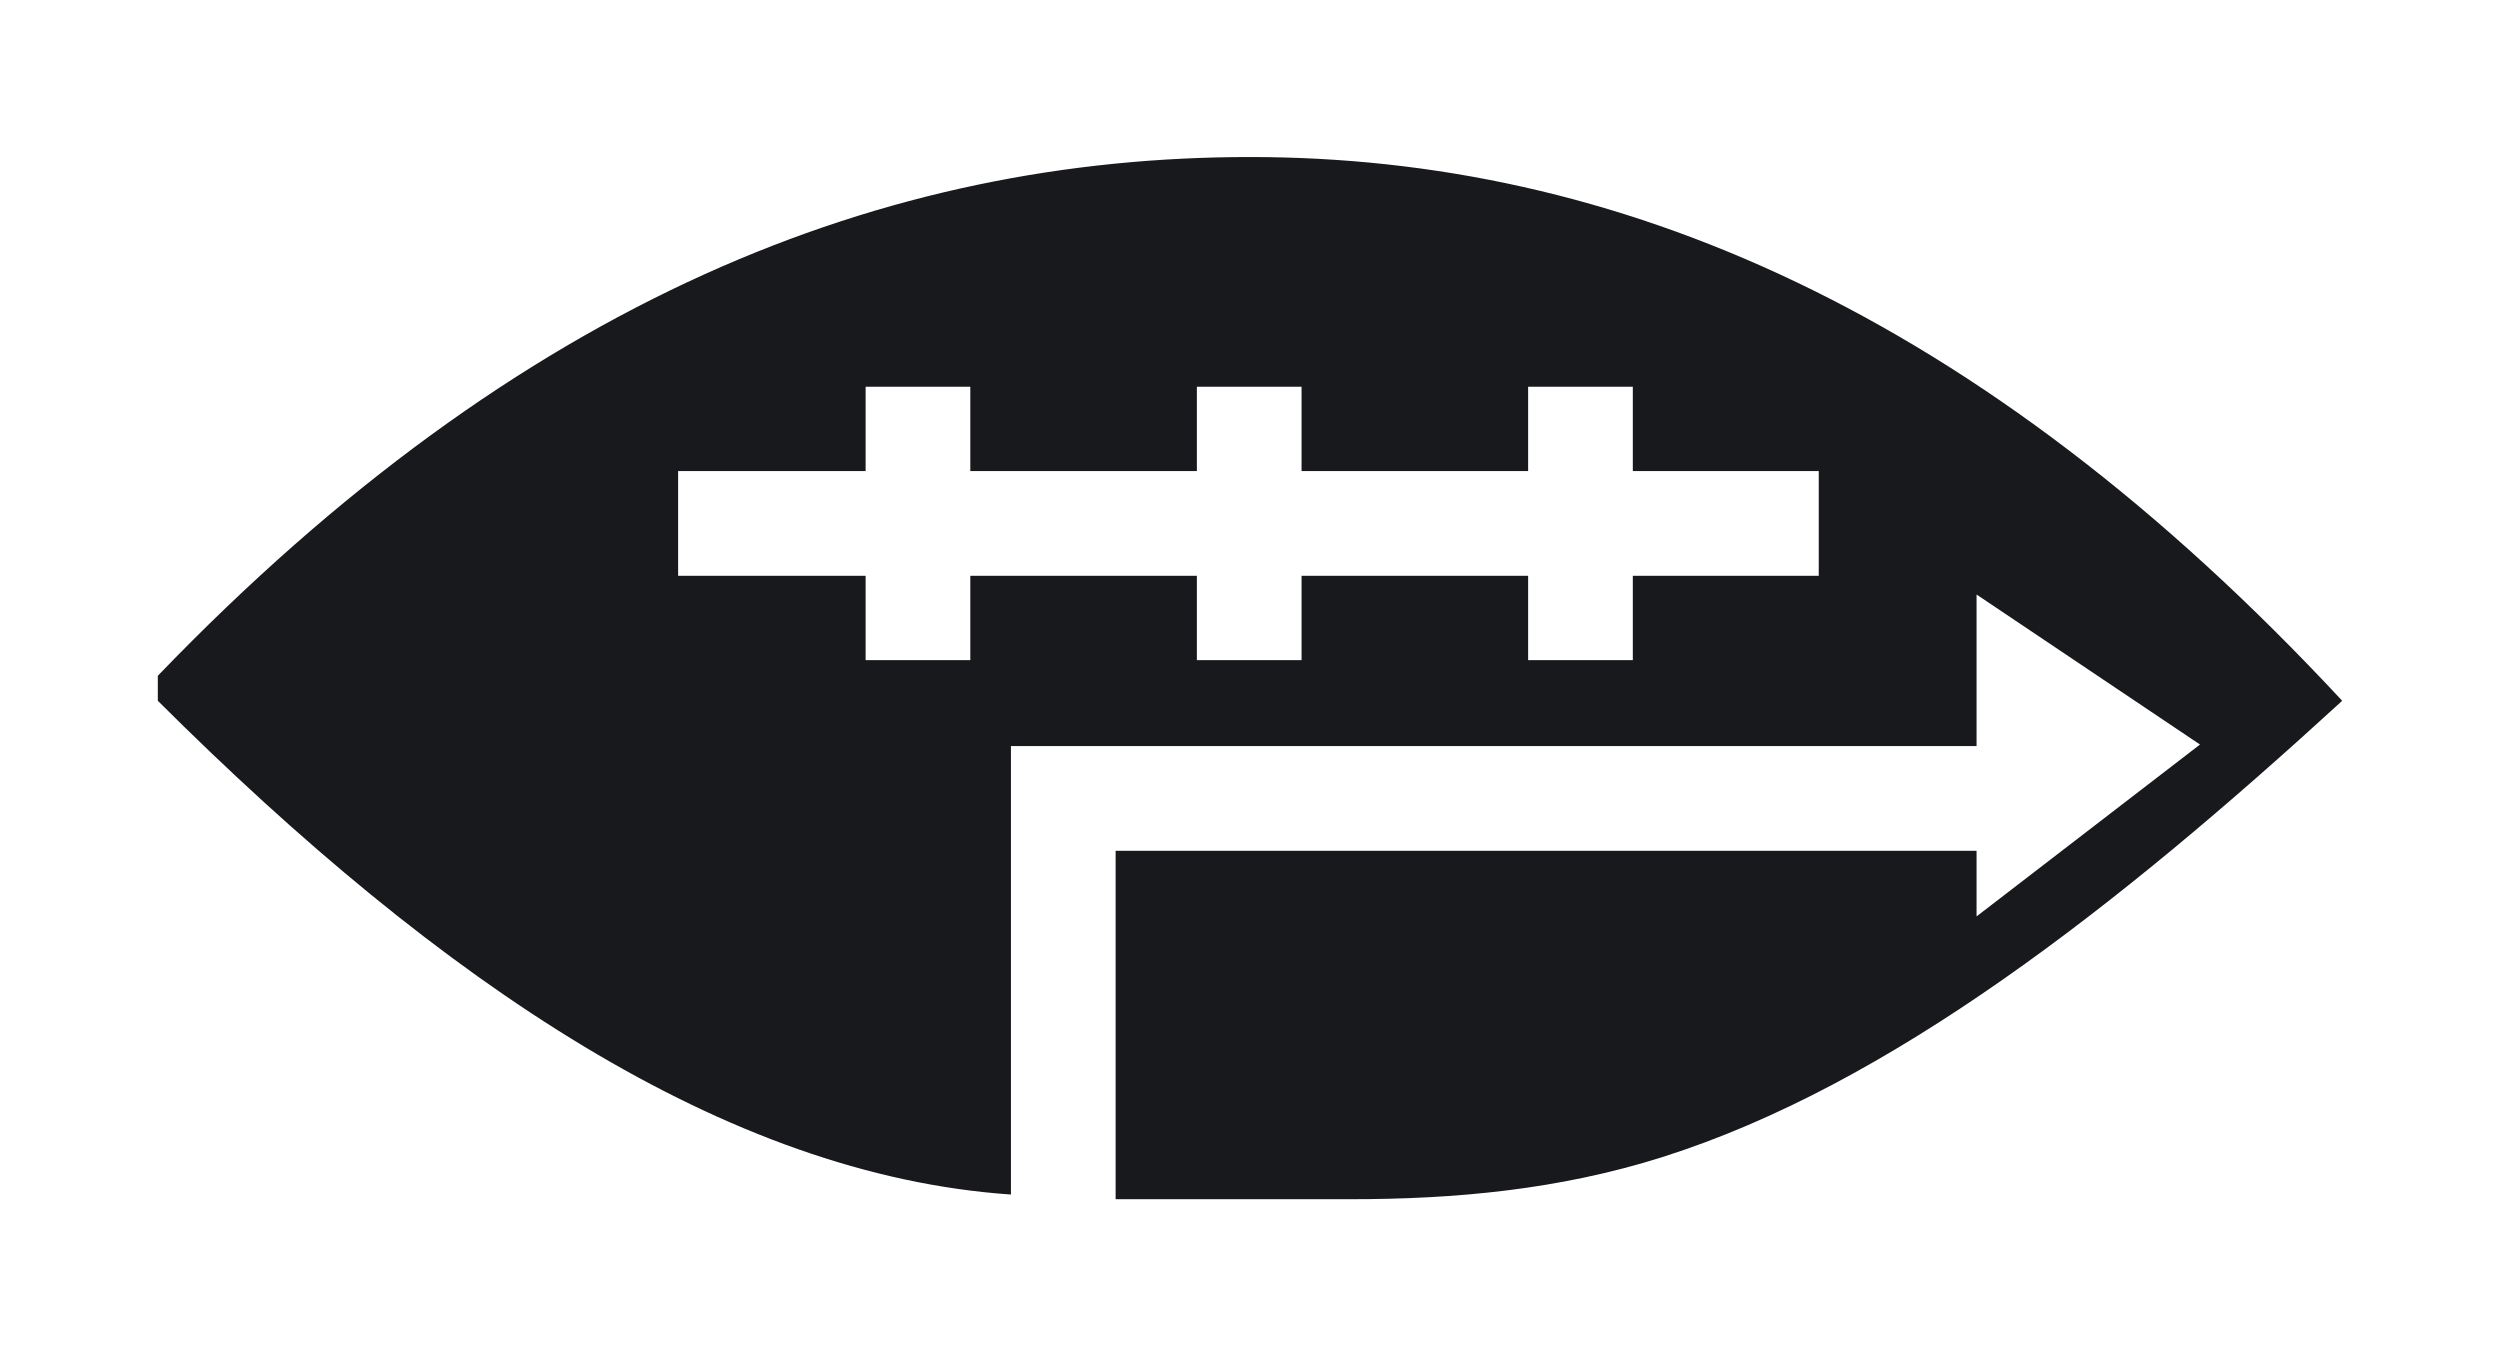
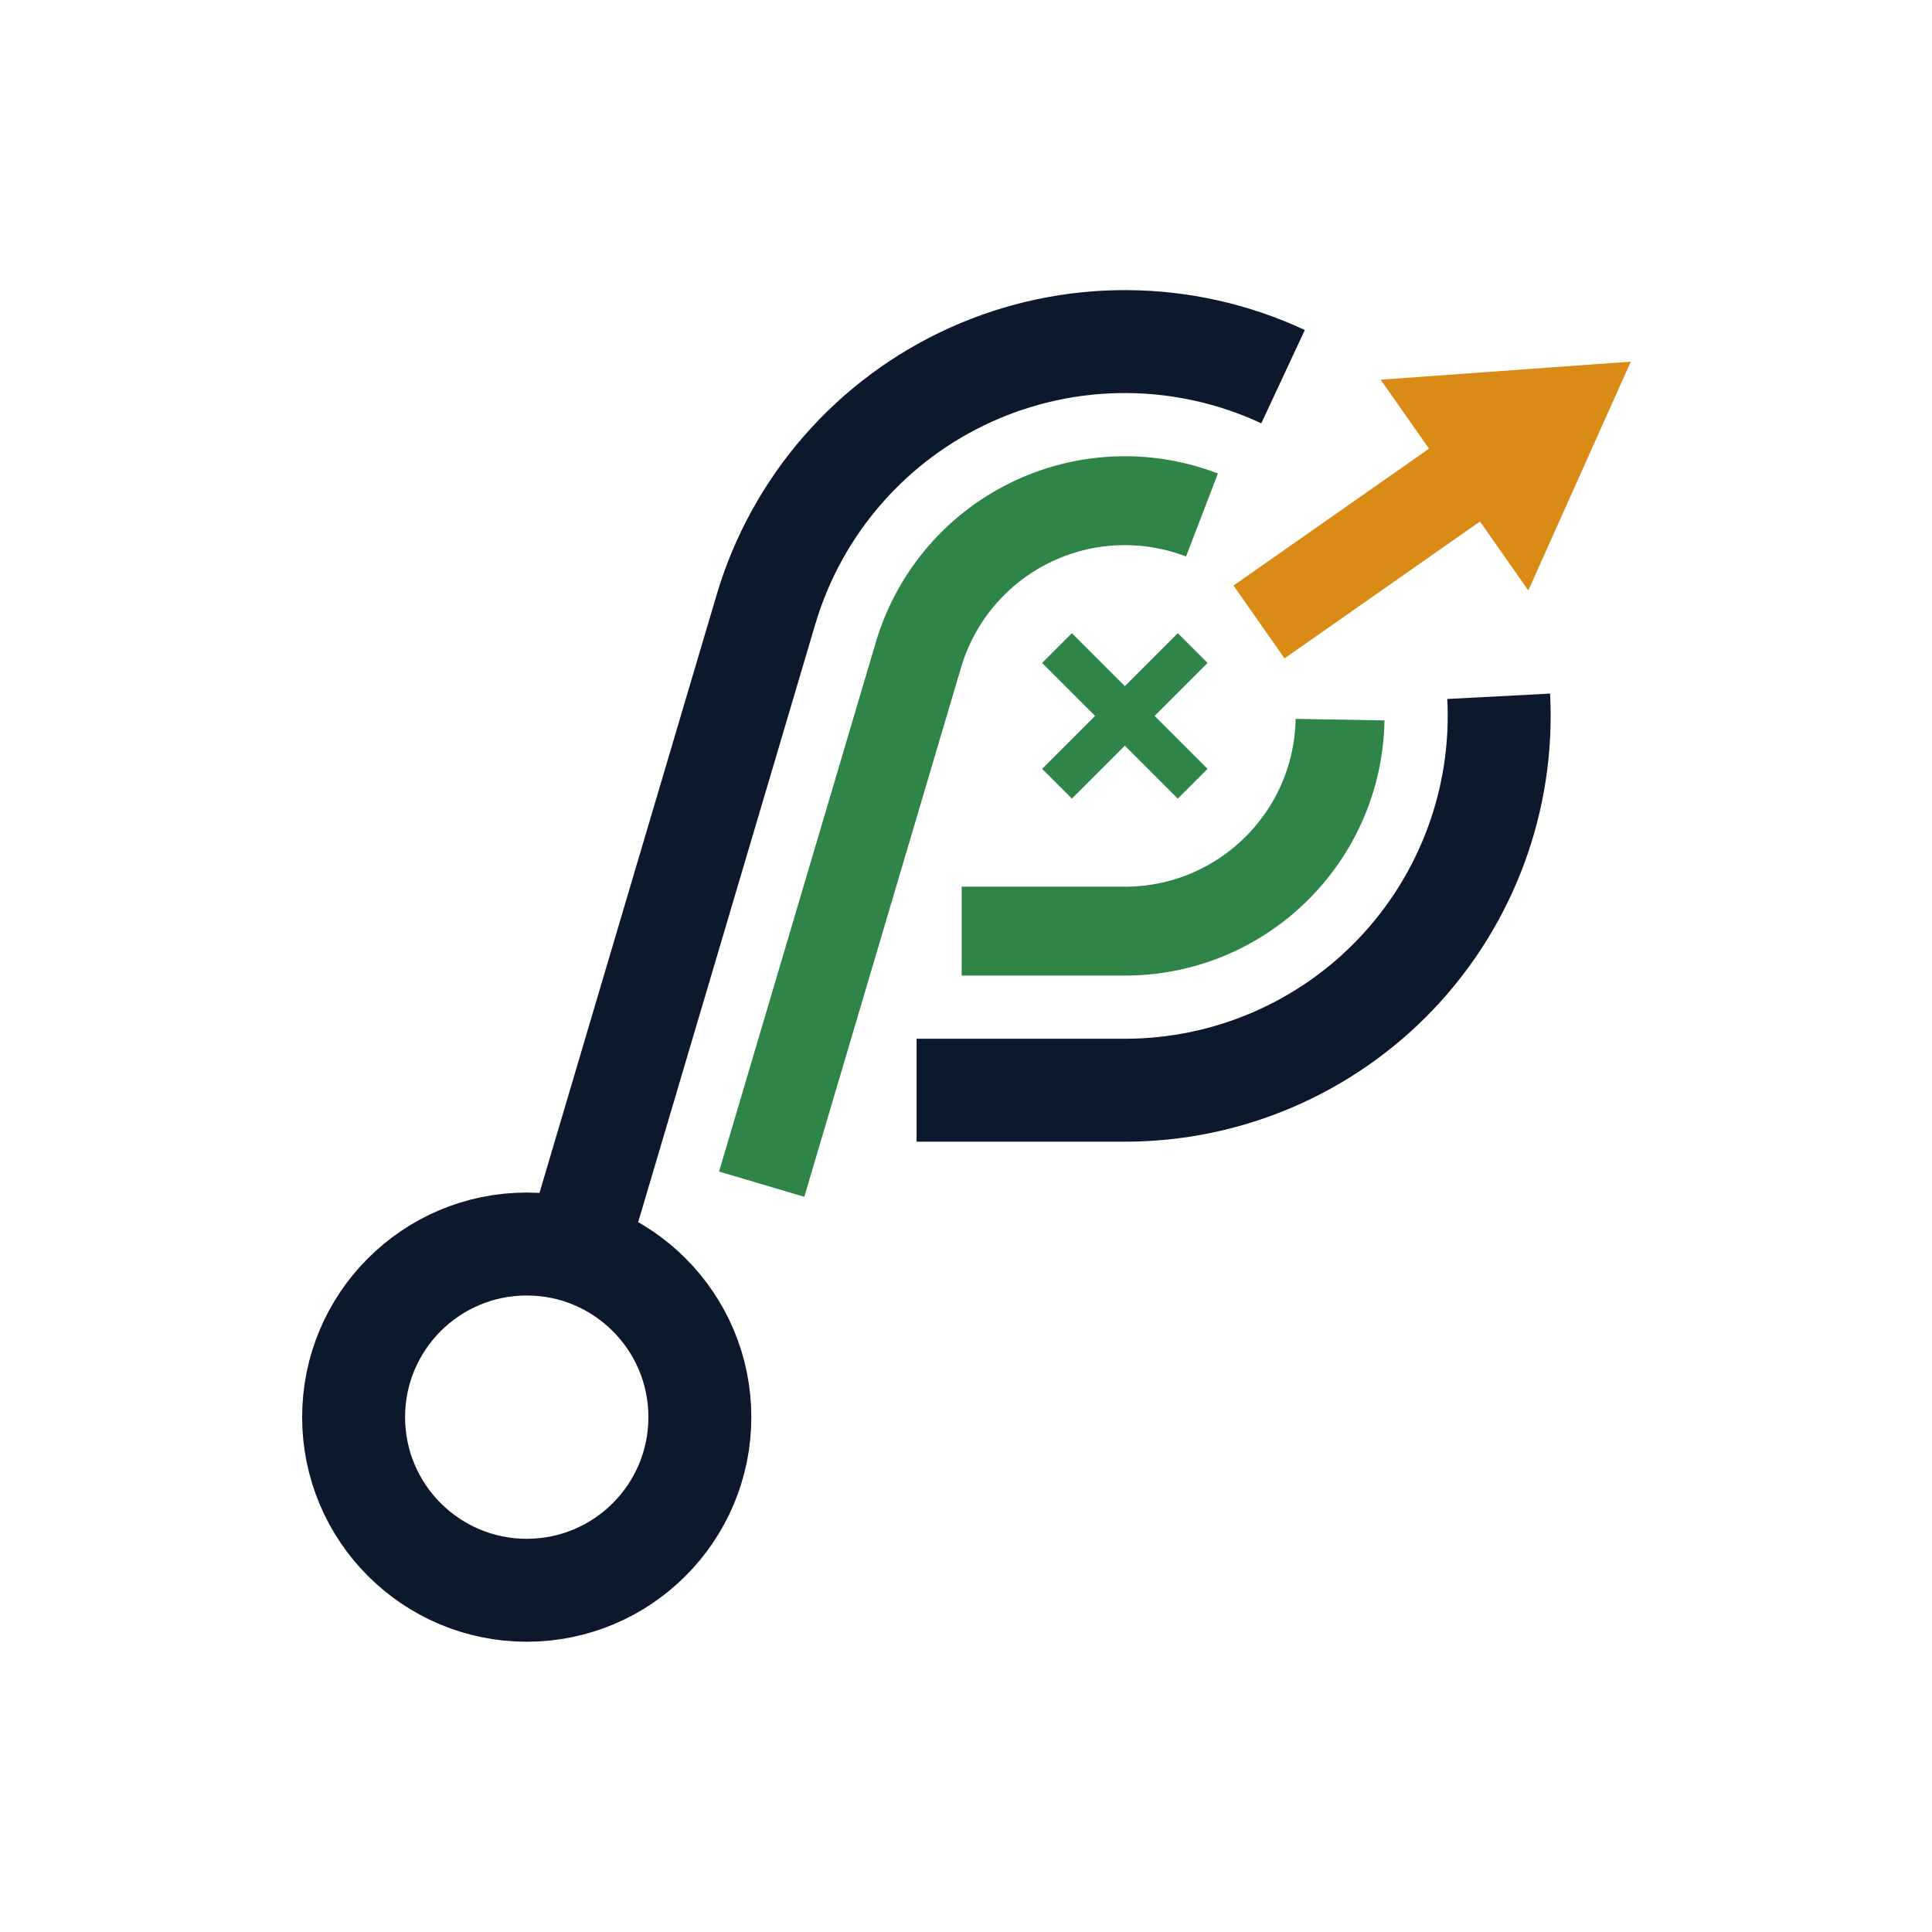
- <svg xmlns="http://www.w3.org/2000/svg" width="800" height="434" viewBox="0 0 800 434" role="img" aria-labelledby="title desc">
-   <g id="artwork" fill="#17191C" transform="translate(-368 -183.25)">
-     <g id="symbol">
-       <path id="football-route" fill-rule="evenodd" d="M 418.5 399.5 C 535 278.45 651.5 233.5 768 233.5 C 884.5 233.5 1001 282.14 1117.5 407.5 C 1045 473.95 972.5 530.56 900 553.5 C 866.67 564.05 833.33 567 800 567 H 725 V 455.5 H 1000.5 V 476.5 L 1072 421.5 L 1000.5 373.5 V 422 H 691.5 V 565.5 C 600.5 559.27 509.5 498.22 418.5 407.5 Z M 585 334 H 645 V 307 H 678.5 V 334 H 751 V 307 H 784.5 V 334 H 857 V 307 H 890.5 V 334 H 950 V 367.5 H 890.5 V 394.5 H 857 V 367.5 H 784.5 V 394.5 H 751 V 367.5 H 678.5 V 394.5 H 645 V 367.5 H 585 Z" />
+ <svg xmlns="http://www.w3.org/2000/svg" viewBox="0 0 512 512" width="512" height="512" role="img" aria-label="Playbook Studio Icon">
+   <g id="icon-mark" transform="translate(79.86, 76.88) scale(1.24)">
+     <g id="route-outer" fill="none" stroke="#0C192C" stroke-width="22" stroke-linecap="butt" stroke-linejoin="miter">
+       <circle id="node-o" cx="48.17" cy="240.87" r="37.00" />
+       <path id="outer-stem-arch" d="M 58.68 205.39 L 99.29 68.28 A 80 80 0 0 1 209.81 18.50" />
+       <path id="outer-bottom-loop" d="M 255.89 86.81 A 80 80 0 0 1 176.00 171.00 H 131.49" />
    </g>
+     <g id="route-inner" fill="none" stroke="#2E8547" stroke-width="19" stroke-linecap="butt" stroke-linejoin="miter">
+       <path id="inner-stem-arch" d="M 98.38 191.08 L 131.89 77.94 A 46 46 0 0 1 192.48 48.06" />
+       <path id="inner-bottom-loop" d="M 221.99 91.80 A 46 46 0 0 1 176.00 137.00 H 141.12" />
+     </g>
+     <g id="defense-x" stroke="#2E8547" stroke-width="9" stroke-linecap="butt">
+       <line x1="161.50" y1="76.50" x2="190.50" y2="105.50" />
+       <line x1="190.50" y1="76.50" x2="161.50" y2="105.50" />
+     </g>
+     <polygon id="tactical-arrow" fill="#D98B16" points="199.22,63.14 241.00,33.89 230.67,19.15 284.13,15.29 262.22,64.20 251.90,49.45 210.12,78.71" />
  </g>
</svg>
